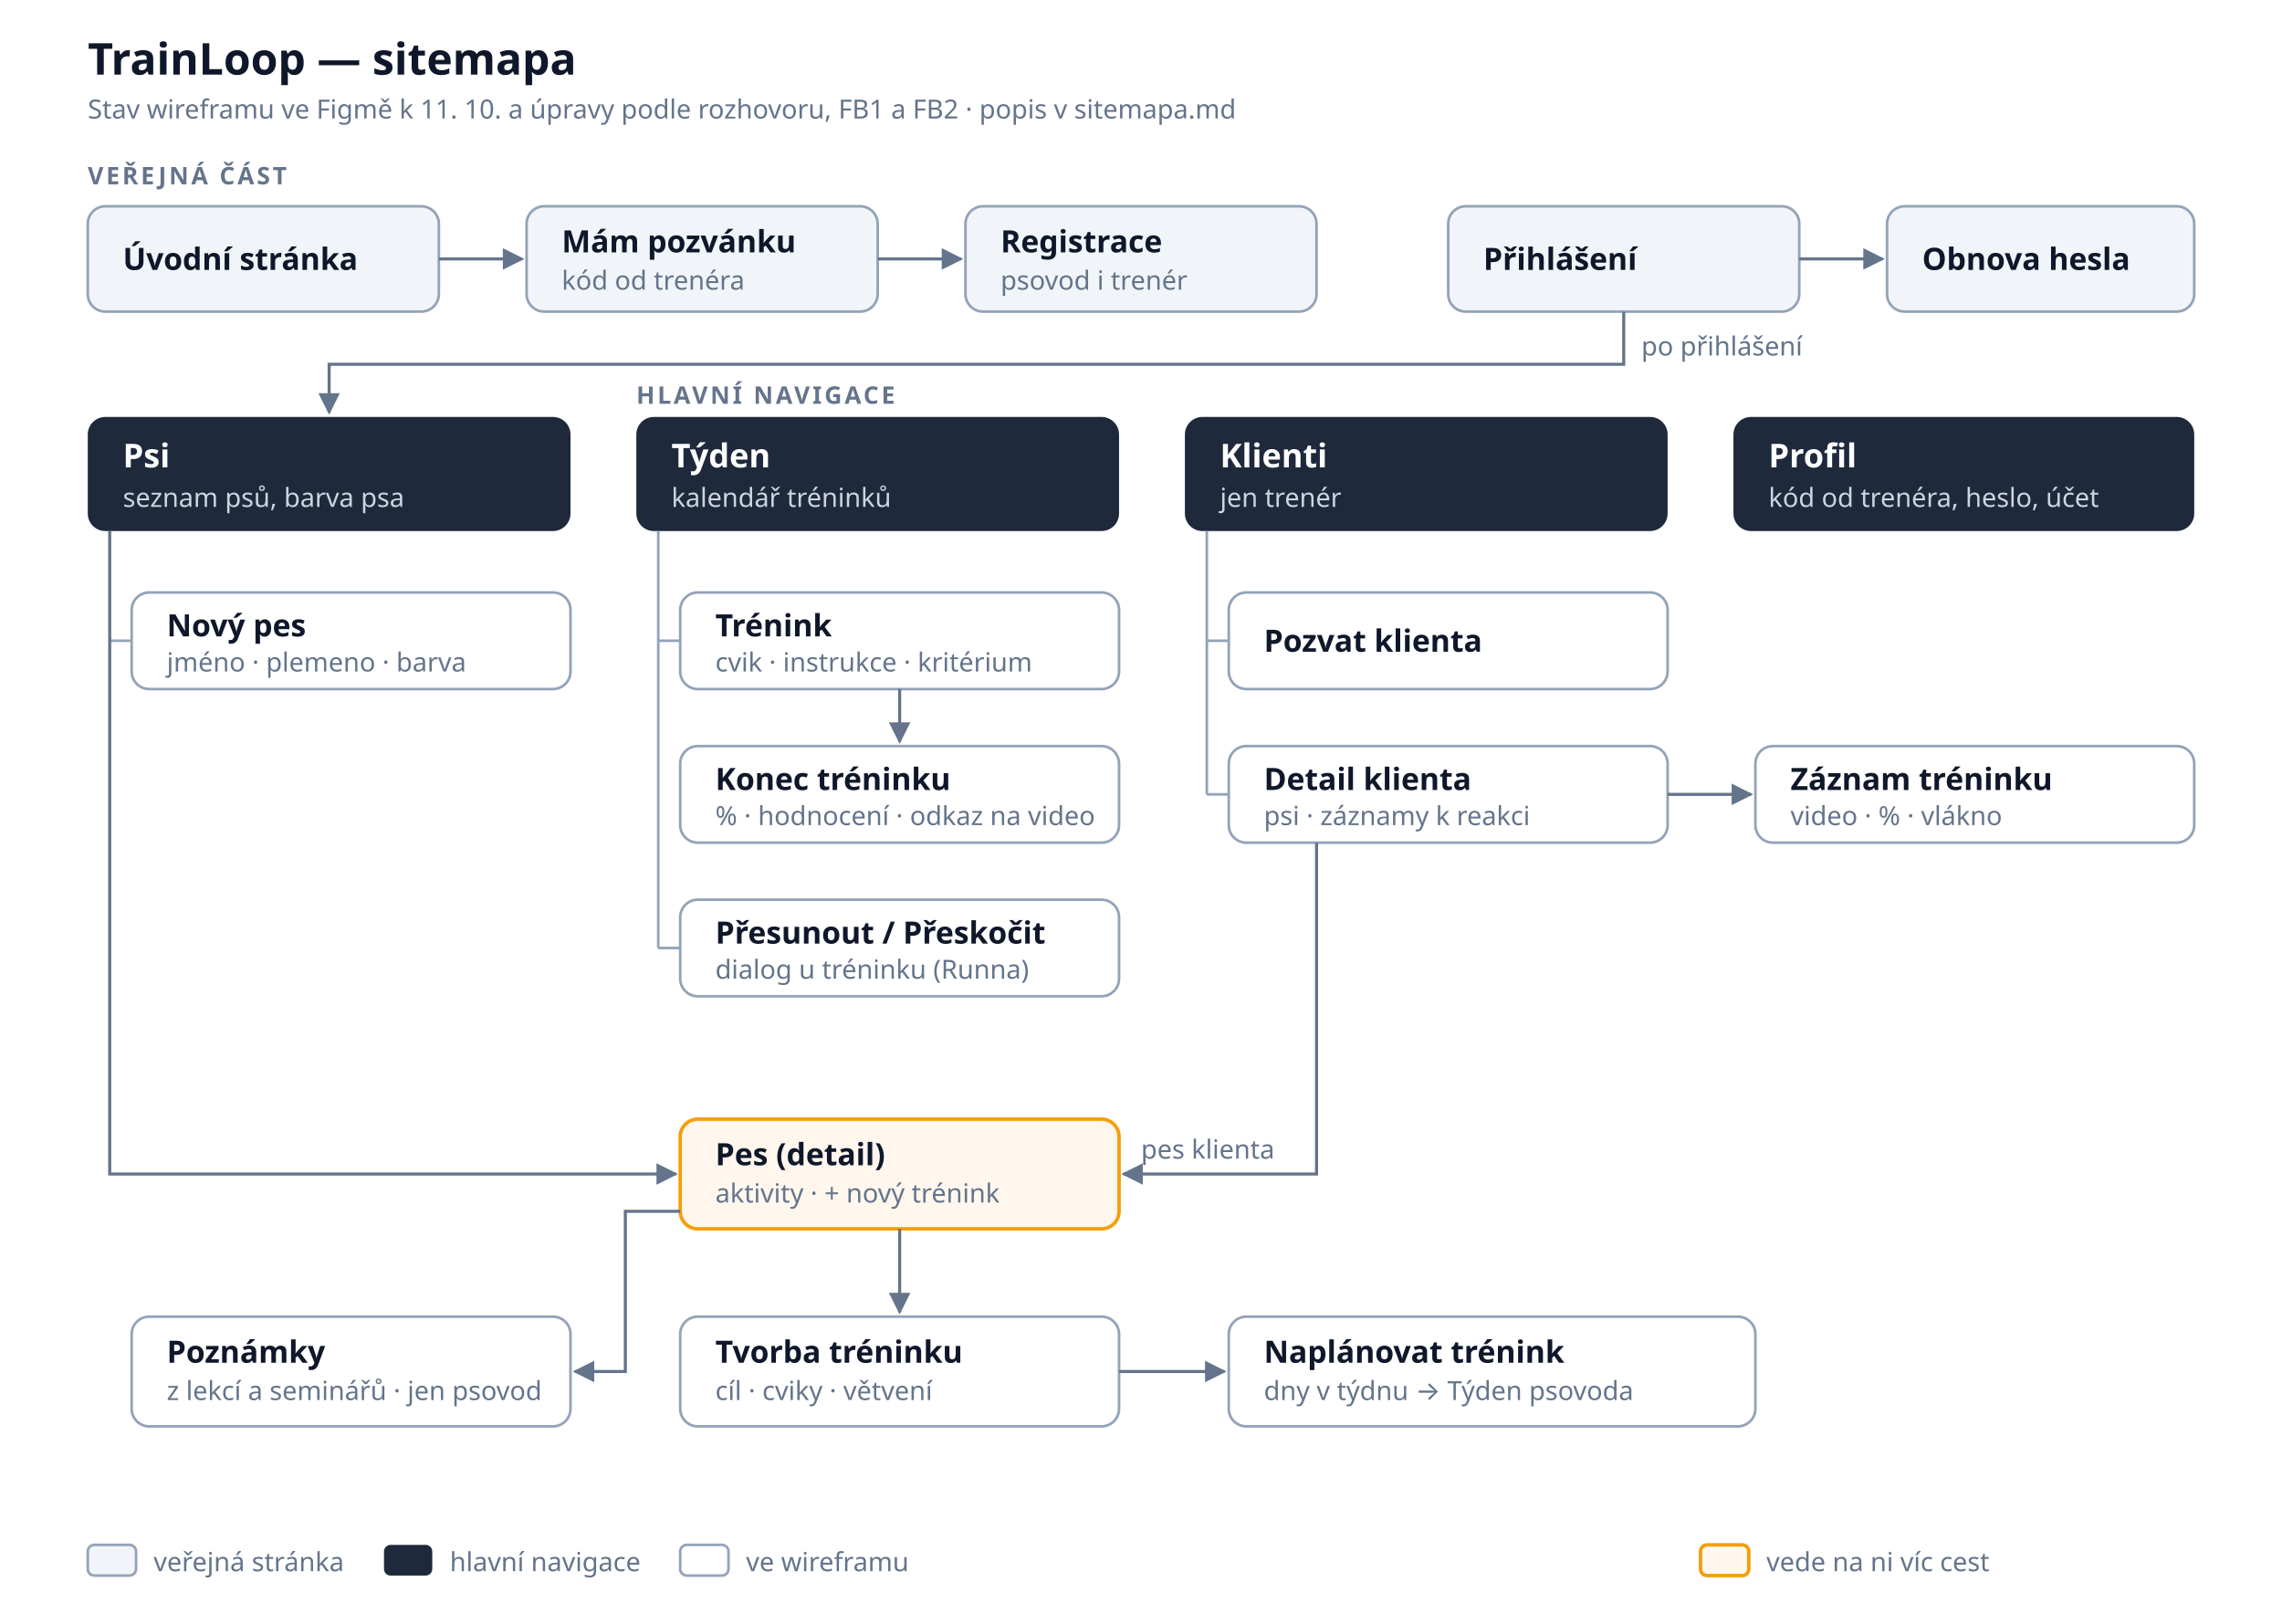
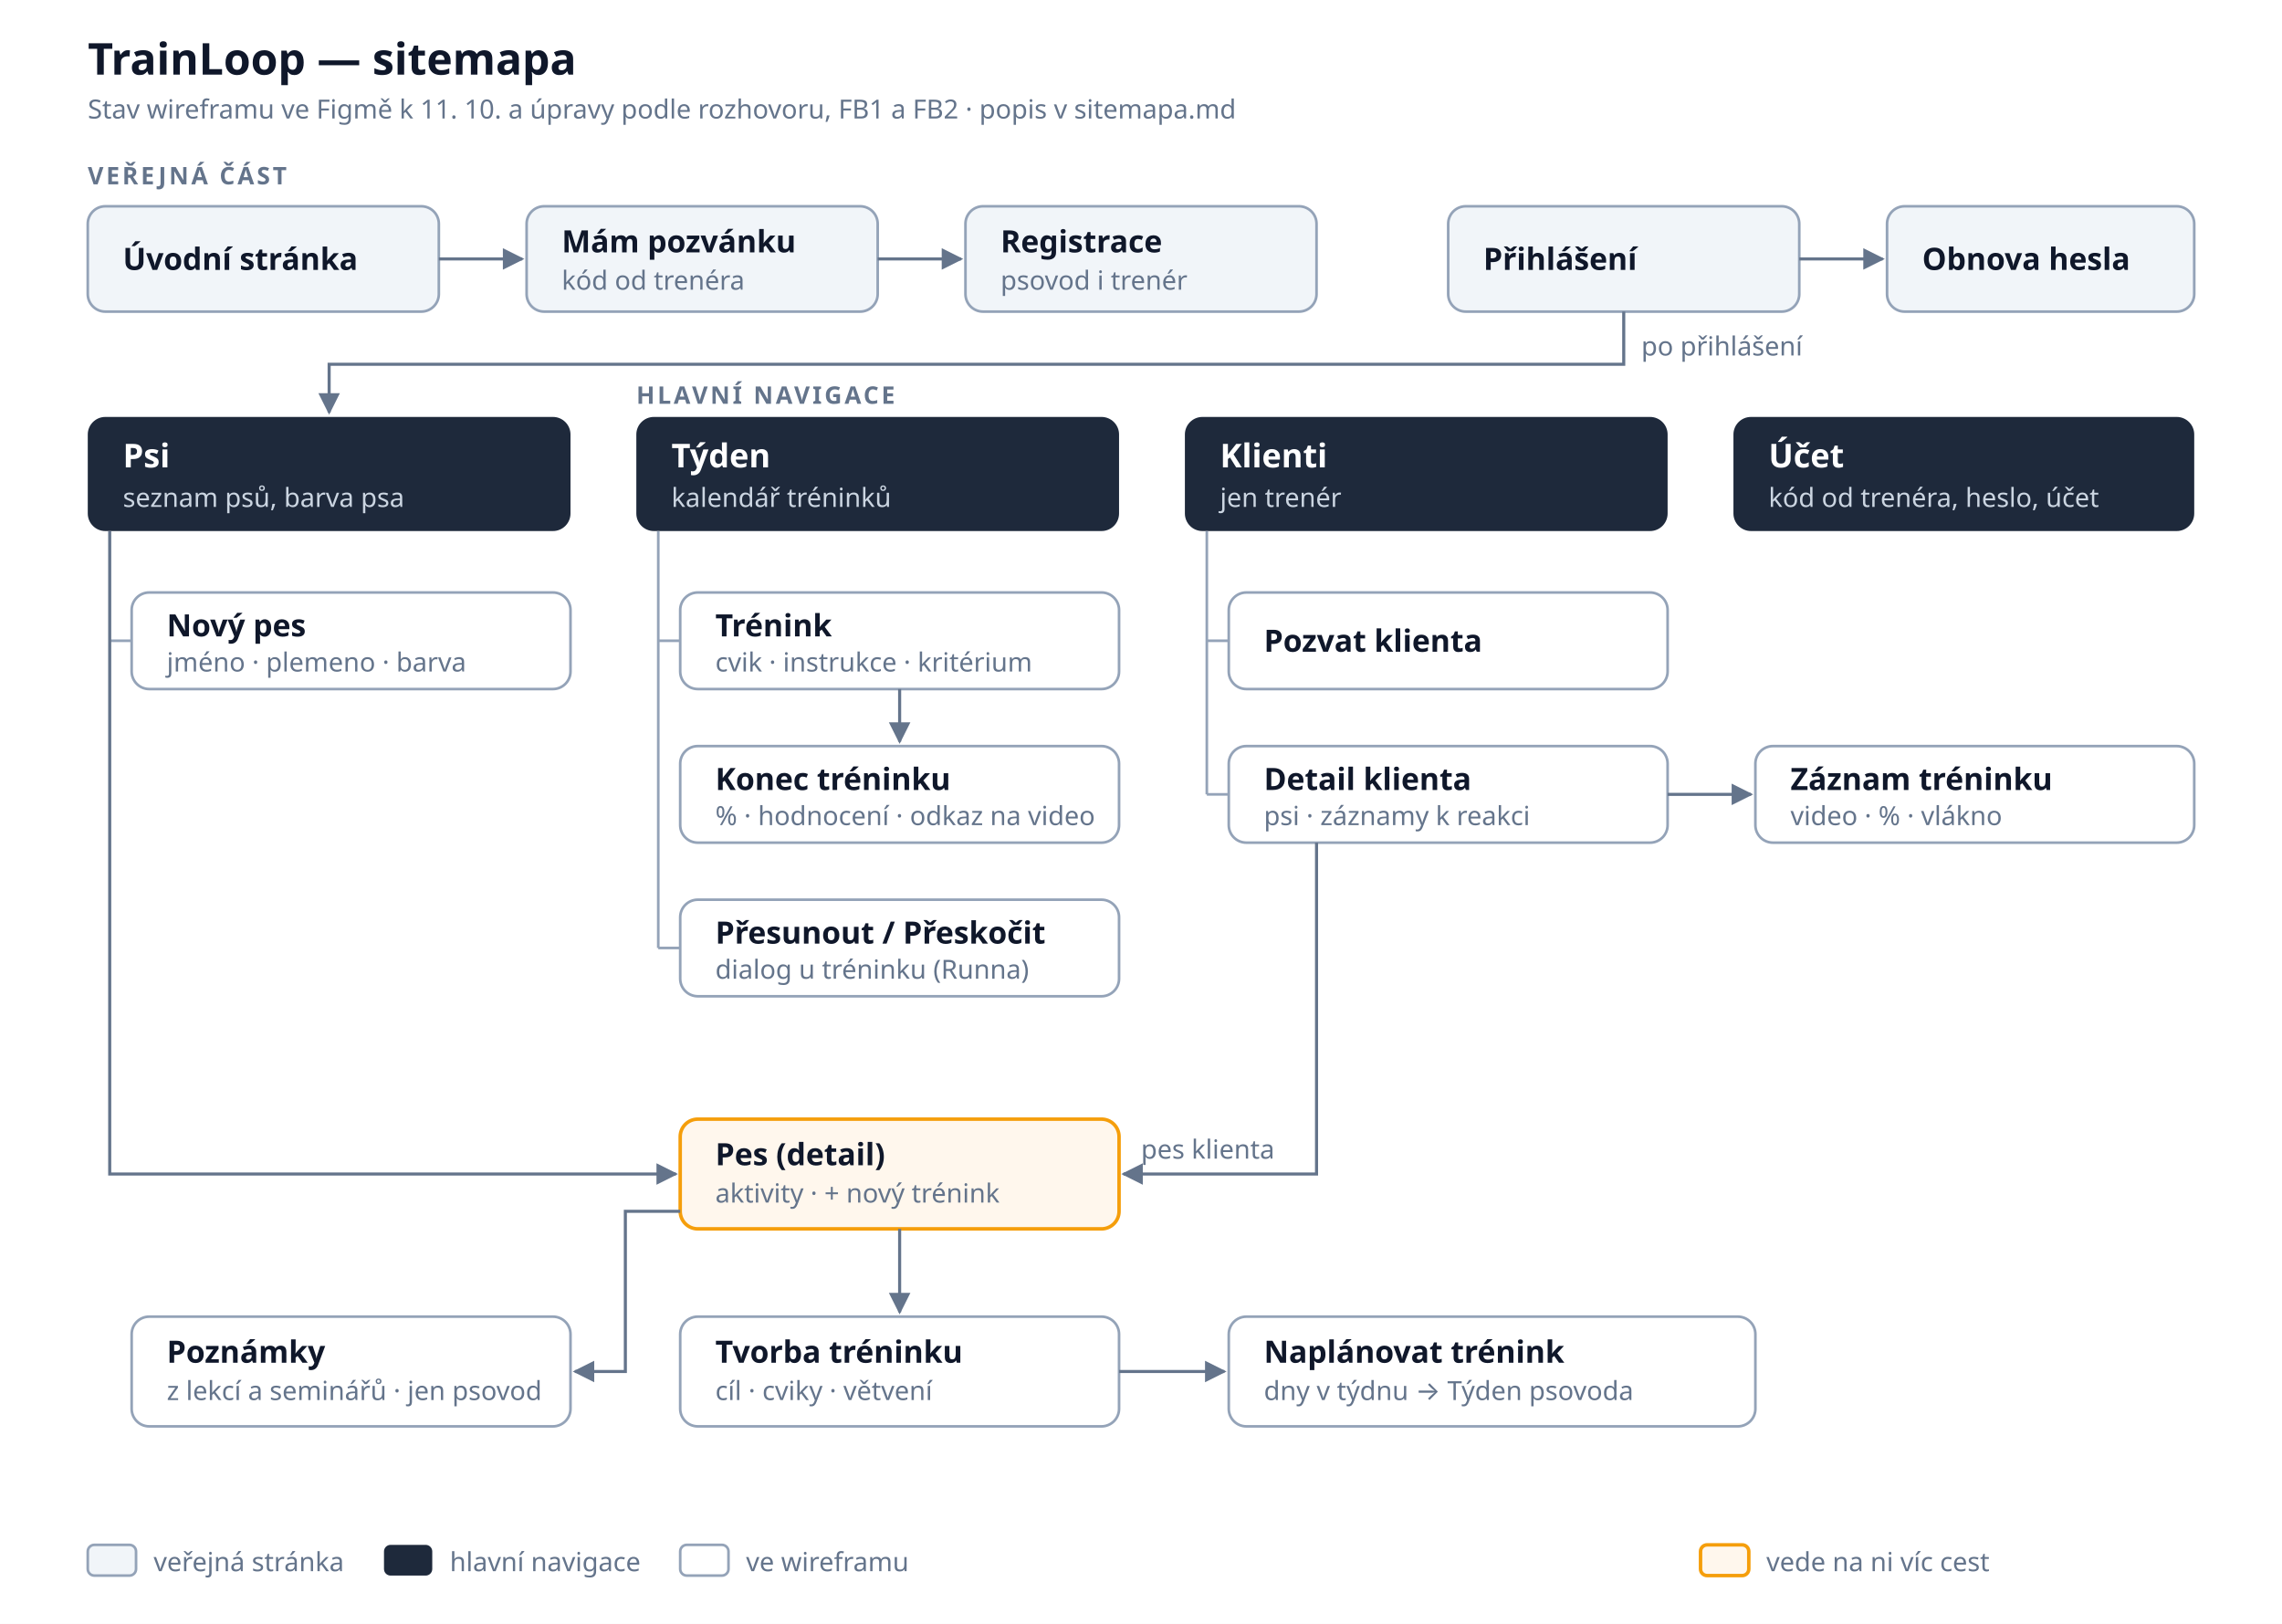
<svg xmlns="http://www.w3.org/2000/svg" viewBox="0 0 1040 740" width="1040" height="740" font-family="'Segoe UI', system-ui, -apple-system, sans-serif">
  <defs>
    <marker id="arrow" viewBox="0 0 10 10" refX="9" refY="5" markerWidth="7" markerHeight="7" orient="auto-start-reverse">
      <path d="M0,0 L10,5 L0,10 z" fill="#64748b" />
    </marker>
    <style>
      .t { font-size: 14px; font-weight: 600; fill: #0f172a; }
      .s { font-size: 12px; fill: #64748b; }
      .ht { font-size: 15px; font-weight: 700; fill: #ffffff; }
      .hs { font-size: 12px; fill: #cbd5e1; }
      .lbl { font-size: 11px; font-weight: 700; letter-spacing: 1.2px; fill: #64748b; }
      .page { fill: #ffffff; stroke: #94a3b8; stroke-width: 1.2; }
      .pub { fill: #f1f5f9; stroke: #94a3b8; stroke-width: 1.2; }
      .miss { fill: #ffffff; stroke: #ef4444; stroke-width: 1.2; stroke-dasharray: 6 4; }
      .upd { fill: #ffffff; stroke: #3b82f6; stroke-width: 1.4; stroke-dasharray: 6 4; }
      .key { fill: #fff7ed; stroke: #f59e0b; stroke-width: 1.6; }
      .head { fill: #1e293b; }
      .ln { stroke: #94a3b8; stroke-width: 1.2; fill: none; }
      .arr { stroke: #64748b; stroke-width: 1.4; fill: none; }
    </style>
  </defs>
  <rect width="1040" height="740" fill="#ffffff" />
  <text x="40" y="34" font-size="20" font-weight="700" fill="#0f172a">TrainLoop — sitemapa</text>
  <text x="40" y="54" class="s">Stav wireframu ve Figmě k 11. 10. a úpravy podle rozhovoru, FB1 a FB2 · popis v sitemapa.md</text>
  <text x="40" y="84" class="lbl">VEŘEJNÁ ČÁST</text>
  <rect x="40" y="94" width="160" height="48" rx="8" class="pub" />
  <text x="56" y="123" class="t">Úvodní stránka</text>
  <rect x="240" y="94" width="160" height="48" rx="8" class="pub" />
  <text x="256" y="115" class="t">Mám pozvánku</text>
  <text x="256" y="132" class="s">kód od trenéra</text>
  <rect x="440" y="94" width="160" height="48" rx="8" class="pub" />
  <text x="456" y="115" class="t">Registrace</text>
  <text x="456" y="132" class="s">psovod i trenér</text>
  <rect x="660" y="94" width="160" height="48" rx="8" class="pub" />
  <text x="676" y="123" class="t">Přihlášení</text>
  <rect x="860" y="94" width="140" height="48" rx="8" class="pub" />
  <text x="876" y="123" class="t">Obnova hesla</text>
  <line x1="200" y1="118" x2="238" y2="118" class="arr" marker-end="url(#arrow)" />
  <line x1="400" y1="118" x2="438" y2="118" class="arr" marker-end="url(#arrow)" />
  <line x1="820" y1="118" x2="858" y2="118" class="arr" marker-end="url(#arrow)" />
  <path d="M740,142 V166 H150 V188" class="arr" marker-end="url(#arrow)" />
  <text x="748" y="162" class="s">po přihlášení</text>
  <text x="290" y="184" class="lbl">HLAVNÍ NAVIGACE</text>
  <rect x="40" y="190" width="220" height="52" rx="8" class="head" />
  <text x="56" y="213" class="ht">Psi</text>
  <text x="56" y="231" class="hs">seznam psů, barva psa</text>
  <rect x="290" y="190" width="220" height="52" rx="8" class="head" />
  <text x="306" y="213" class="ht">Týden</text>
  <text x="306" y="231" class="hs">kalendář tréninků</text>
  <rect x="540" y="190" width="220" height="52" rx="8" class="head" />
  <text x="556" y="213" class="ht">Klienti</text>
  <text x="556" y="231" class="hs">jen trenér</text>
  <rect x="790" y="190" width="210" height="52" rx="8" class="head" />
-   <text x="806" y="213" class="ht">Profil</text>
+   <text x="806" y="213" class="ht">Účet</text>
  <text x="806" y="231" class="hs">kód od trenéra, heslo, účet</text>
  <path d="M50,292 H60" class="ln" />
  <path d="M50,242 V535 H308" class="arr" marker-end="url(#arrow)" />
  <rect x="60" y="270" width="200" height="44" rx="8" class="page" />
  <text x="76" y="290" class="t">Nový pes</text>
  <text x="76" y="306" class="s">jméno · plemeno · barva</text>
  <path d="M300,242 V432 M300,292 H310 M300,432 H310" class="ln" />
  <rect x="310" y="270" width="200" height="44" rx="8" class="page" />
  <text x="326" y="290" class="t">Trénink</text>
  <text x="326" y="306" class="s">cvik · instrukce · kritérium</text>
  <rect x="310" y="340" width="200" height="44" rx="8" class="page" />
  <text x="326" y="360" class="t">Konec tréninku</text>
  <text x="326" y="376" class="s">% · hodnocení · odkaz na video</text>
  <rect x="310" y="410" width="200" height="44" rx="8" class="page" />
  <text x="326" y="430" class="t">Přesunout / Přeskočit</text>
  <text x="326" y="446" class="s">dialog u tréninku (Runna)</text>
  <line x1="410" y1="314" x2="410" y2="338" class="arr" marker-end="url(#arrow)" />
  <path d="M550,242 V362 M550,292 H560 M550,362 H560" class="ln" />
  <rect x="560" y="270" width="200" height="44" rx="8" class="page" />
  <text x="576" y="297" class="t">Pozvat klienta</text>
  <rect x="560" y="340" width="200" height="44" rx="8" class="page" />
  <text x="576" y="360" class="t">Detail klienta</text>
  <text x="576" y="376" class="s">psi · záznamy k reakci</text>
  <rect x="800" y="340" width="200" height="44" rx="8" class="page" />
  <text x="816" y="360" class="t">Záznam tréninku</text>
  <text x="816" y="376" class="s">video · % · vlákno</text>
  <line x1="760" y1="362" x2="798" y2="362" class="arr" marker-end="url(#arrow)" />
  <path d="M600,384 V535 H512" class="arr" marker-end="url(#arrow)" />
  <text x="520" y="528" class="s">pes klienta</text>
  <rect x="310" y="510" width="200" height="50" rx="8" class="key" />
  <text x="326" y="531" class="t">Pes (detail)</text>
  <text x="326" y="548" class="s">aktivity · + nový trénink</text>
  <line x1="410" y1="560" x2="410" y2="598" class="arr" marker-end="url(#arrow)" />
  <path d="M310,552 H285 V625 H262" class="arr" marker-end="url(#arrow)" />
  <rect x="60" y="600" width="200" height="50" rx="8" class="page" />
  <text x="76" y="621" class="t">Poznámky</text>
  <text x="76" y="638" class="s">z lekcí a seminářů · jen psovod</text>
  <rect x="310" y="600" width="200" height="50" rx="8" class="page" />
  <text x="326" y="621" class="t">Tvorba tréninku</text>
  <text x="326" y="638" class="s">cíl · cviky · větvení</text>
  <line x1="510" y1="625" x2="558" y2="625" class="arr" marker-end="url(#arrow)" />
  <rect x="560" y="600" width="240" height="50" rx="8" class="page" />
  <text x="576" y="621" class="t">Naplánovat trénink</text>
  <text x="576" y="638" class="s">dny v týdnu → Týden psovoda</text>
  <rect x="40" y="704" width="22" height="14" rx="3" class="pub" />
  <text x="70" y="716" class="s">veřejná stránka</text>
  <rect x="175" y="704" width="22" height="14" rx="3" class="head" />
  <text x="205" y="716" class="s">hlavní navigace</text>
  <rect x="310" y="704" width="22" height="14" rx="3" class="page" />
  <text x="340" y="716" class="s">ve wireframu</text>
  <rect x="775" y="704" width="22" height="14" rx="3" class="key" />
  <text x="805" y="716" class="s">vede na ni víc cest</text>
</svg>
